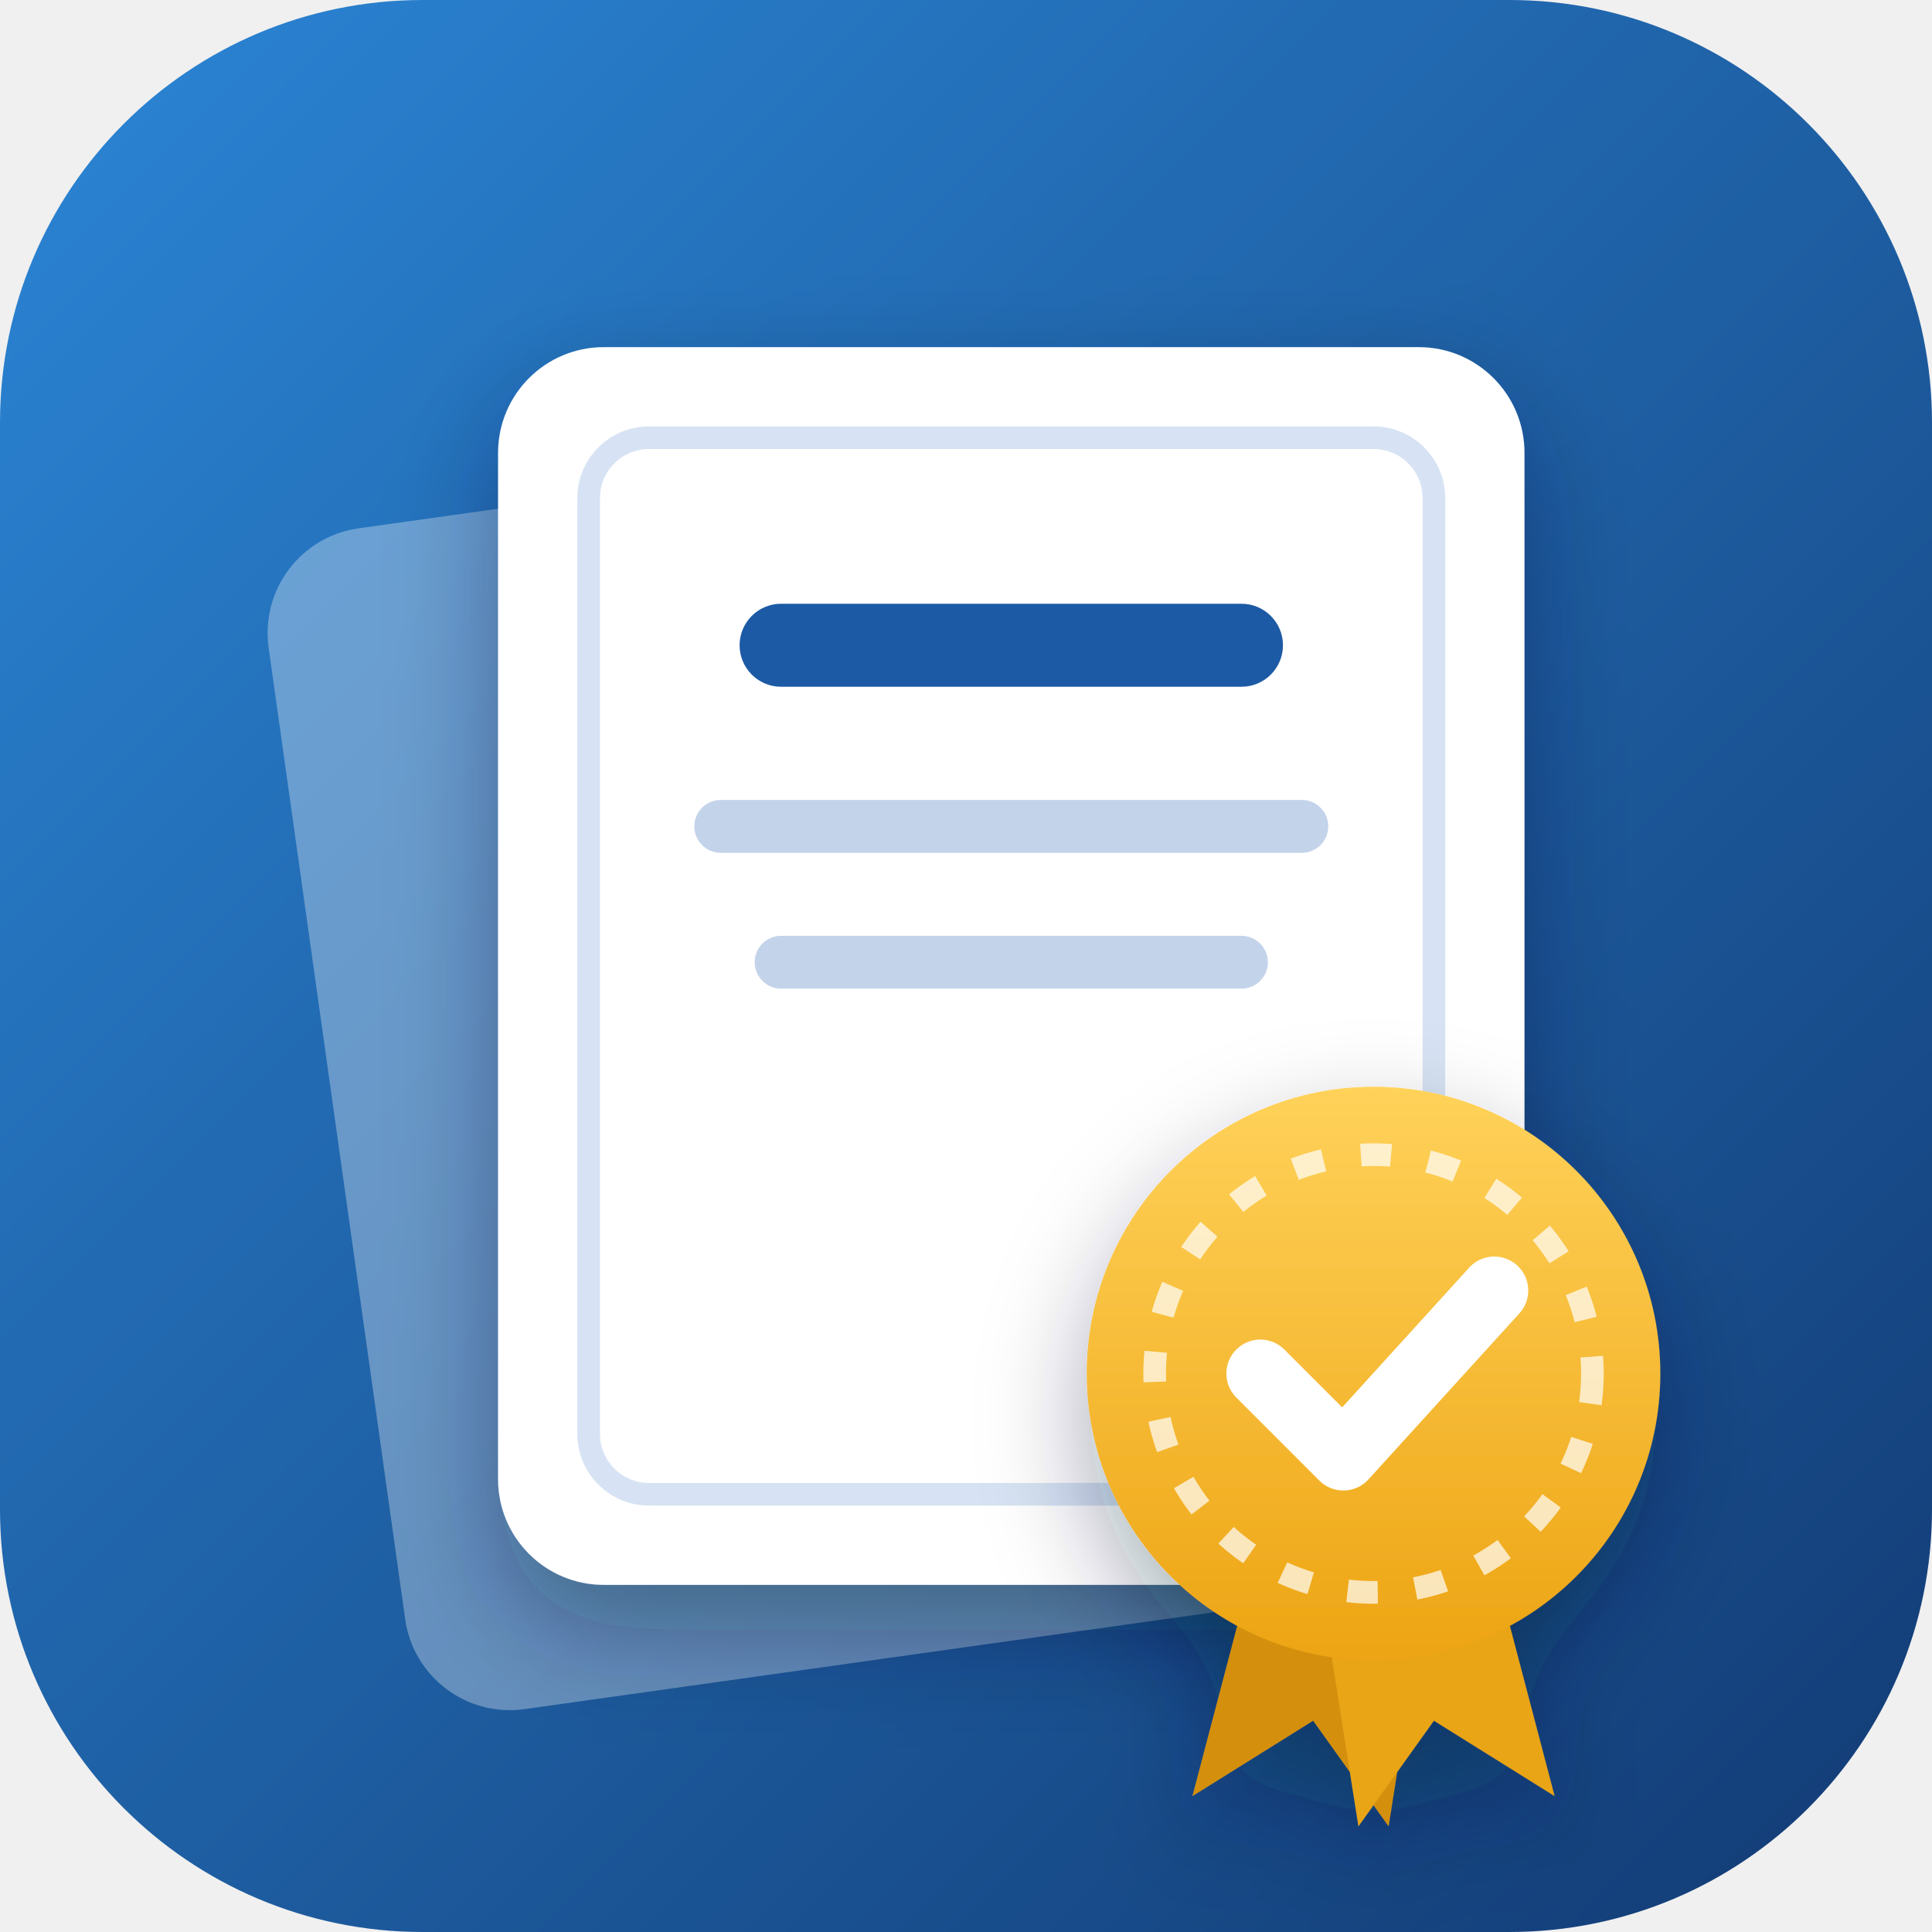
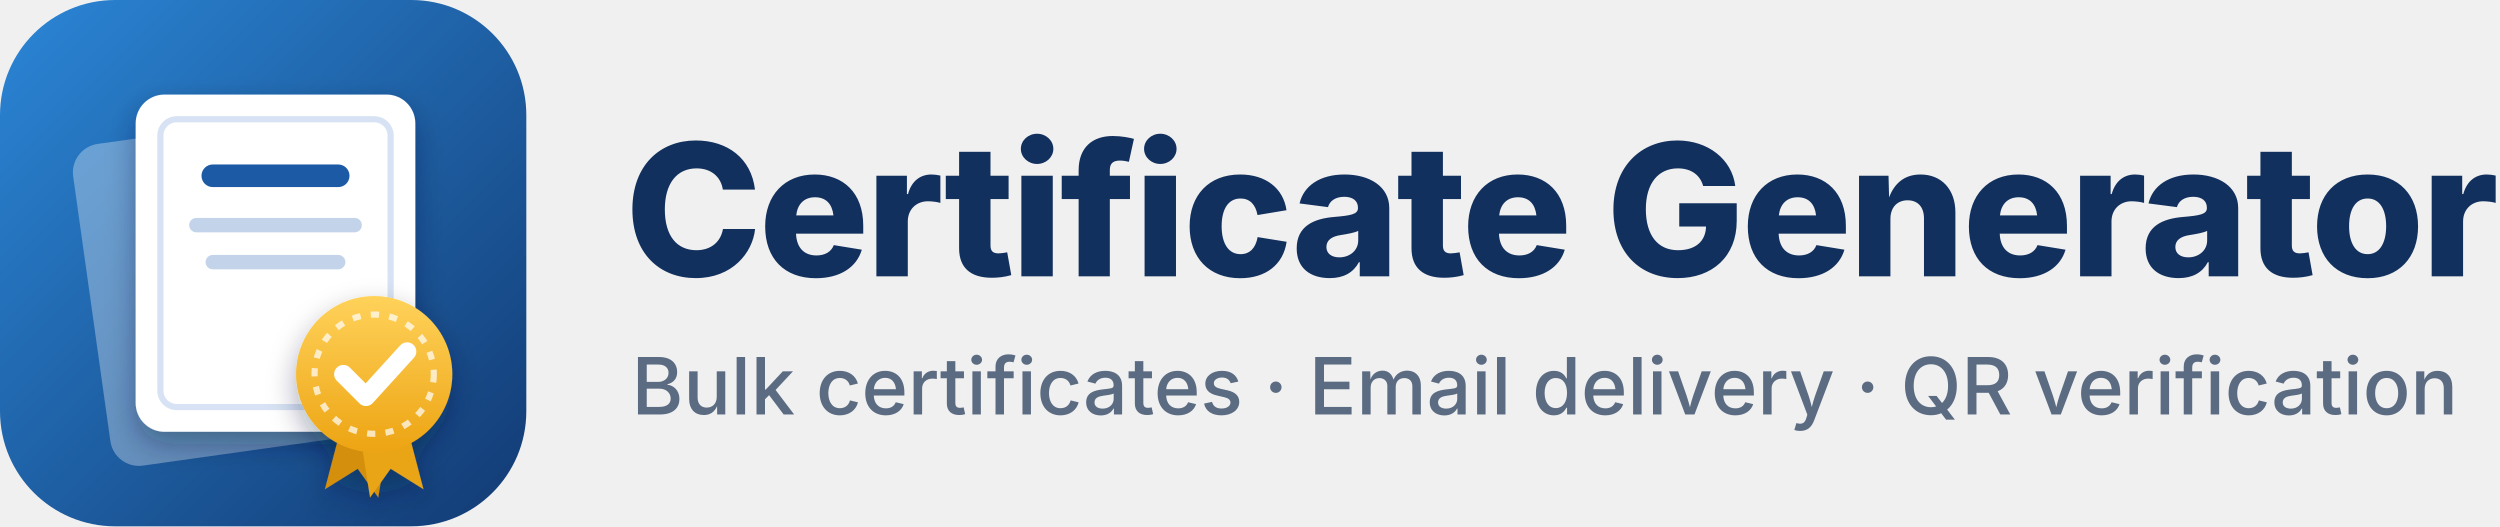
- <svg xmlns="http://www.w3.org/2000/svg" viewBox="0 0 256 256" width="256" height="256">
-   <defs>
-     <linearGradient id="bg" x1="0" y1="0" x2="1" y2="1">
-       <stop offset="0" stop-color="#2b86d6" />
-       <stop offset="1" stop-color="#123a73" />
-     </linearGradient>
-     <linearGradient id="gold" x1="0" y1="0" x2="0" y2="1">
-       <stop offset="0" stop-color="#ffd25a" />
-       <stop offset="1" stop-color="#eda413" />
-     </linearGradient>
-     <filter id="shadow" x="-20%" y="-20%" width="140%" height="140%">
-       <feDropShadow dx="0" dy="6" stdDeviation="7" flood-color="#06183a" flood-opacity="0.35" />
-     </filter>
-   </defs>
-   <rect width="256" height="256" rx="56" fill="url(#bg)" />
-   <rect x="44" y="62" width="132" height="158" rx="14" fill="#ffffff" opacity="0.32" transform="rotate(-8 110 141)" />
-   <g filter="url(#shadow)">
-     <rect x="66" y="46" width="136" height="164" rx="14" fill="#ffffff" />
-   </g>
-   <rect x="78" y="58" width="112" height="140" rx="8" fill="none" stroke="#d7e3f4" stroke-width="3" />
-   <rect x="98" y="80" width="72" height="11" rx="5.5" fill="#1d5aa5" />
-   <rect x="92" y="106" width="84" height="7" rx="3.5" fill="#c3d3ea" />
-   <rect x="100" y="124" width="68" height="7" rx="3.5" fill="#c3d3ea" />
-   <g filter="url(#shadow)">
-     <path d="M168 200 L158 238 L174 228 L184 242 L190 204 Z" fill="#d4900d" />
-     <path d="M196 200 L206 238 L190 228 L180 242 L174 204 Z" fill="#e9a516" />
-     <circle cx="182" cy="182" r="38" fill="url(#gold)" />
-   </g>
-   <circle cx="182" cy="182" r="29" fill="none" stroke="#ffffff" stroke-opacity="0.7" stroke-width="3" stroke-dasharray="4 5" />
-   <path d="M167 182 L178 193 L198 171" fill="none" stroke="#ffffff" stroke-width="9" stroke-linecap="round" stroke-linejoin="round" />
+ <svg xmlns="http://www.w3.org/2000/svg" viewBox="0 0 760 160" width="760" height="160">
+   <svg x="0" y="0" width="160" height="160" viewBox="0 0 256 256">
+     <defs>
+       <linearGradient id="lbg" x1="0" y1="0" x2="1" y2="1">
+         <stop offset="0" stop-color="#2b86d6" />
+         <stop offset="1" stop-color="#123a73" />
+       </linearGradient>
+       <linearGradient id="lgold" x1="0" y1="0" x2="0" y2="1">
+         <stop offset="0" stop-color="#ffd25a" />
+         <stop offset="1" stop-color="#eda413" />
+       </linearGradient>
+       <filter id="lshadow" x="-20%" y="-20%" width="140%" height="140%">
+         <feDropShadow dx="0" dy="6" stdDeviation="7" flood-color="#06183a" flood-opacity="0.35" />
+       </filter>
+     </defs>
+     <rect width="256" height="256" rx="56" fill="url(#lbg)" />
+     <rect x="44" y="62" width="132" height="158" rx="14" fill="#ffffff" opacity="0.32" transform="rotate(-8 110 141)" />
+     <g filter="url(#lshadow)">
+       <rect x="66" y="46" width="136" height="164" rx="14" fill="#ffffff" />
+     </g>
+     <rect x="78" y="58" width="112" height="140" rx="8" fill="none" stroke="#d7e3f4" stroke-width="3" />
+     <rect x="98" y="80" width="72" height="11" rx="5.5" fill="#1d5aa5" />
+     <rect x="92" y="106" width="84" height="7" rx="3.5" fill="#c3d3ea" />
+     <rect x="100" y="124" width="68" height="7" rx="3.5" fill="#c3d3ea" />
+     <g filter="url(#lshadow)">
+       <path d="M168 200 L158 238 L174 228 L184 242 L190 204 Z" fill="#d4900d" />
+       <path d="M196 200 L206 238 L190 228 L180 242 L174 204 Z" fill="#e9a516" />
+       <circle cx="182" cy="182" r="38" fill="url(#lgold)" />
+     </g>
+     <circle cx="182" cy="182" r="29" fill="none" stroke="#ffffff" stroke-opacity="0.7" stroke-width="3" stroke-dasharray="4 5" />
+     <path d="M167 182 L178 193 L198 171" fill="none" stroke="#ffffff" stroke-width="9" stroke-linecap="round" stroke-linejoin="round" />
+   </svg>
+   <text x="190" y="84" font-family="'Inter','Segoe UI',system-ui,-apple-system,Helvetica,Arial,sans-serif" font-size="56" font-weight="800" letter-spacing="-1" fill="#12305e">Certificate Generator</text>
+   <text x="192" y="126" font-family="'Inter','Segoe UI',system-ui,-apple-system,Helvetica,Arial,sans-serif" font-size="24" font-weight="500" fill="#5b6b82">Bulk certificates · Email delivery · QR verification</text>
</svg>
